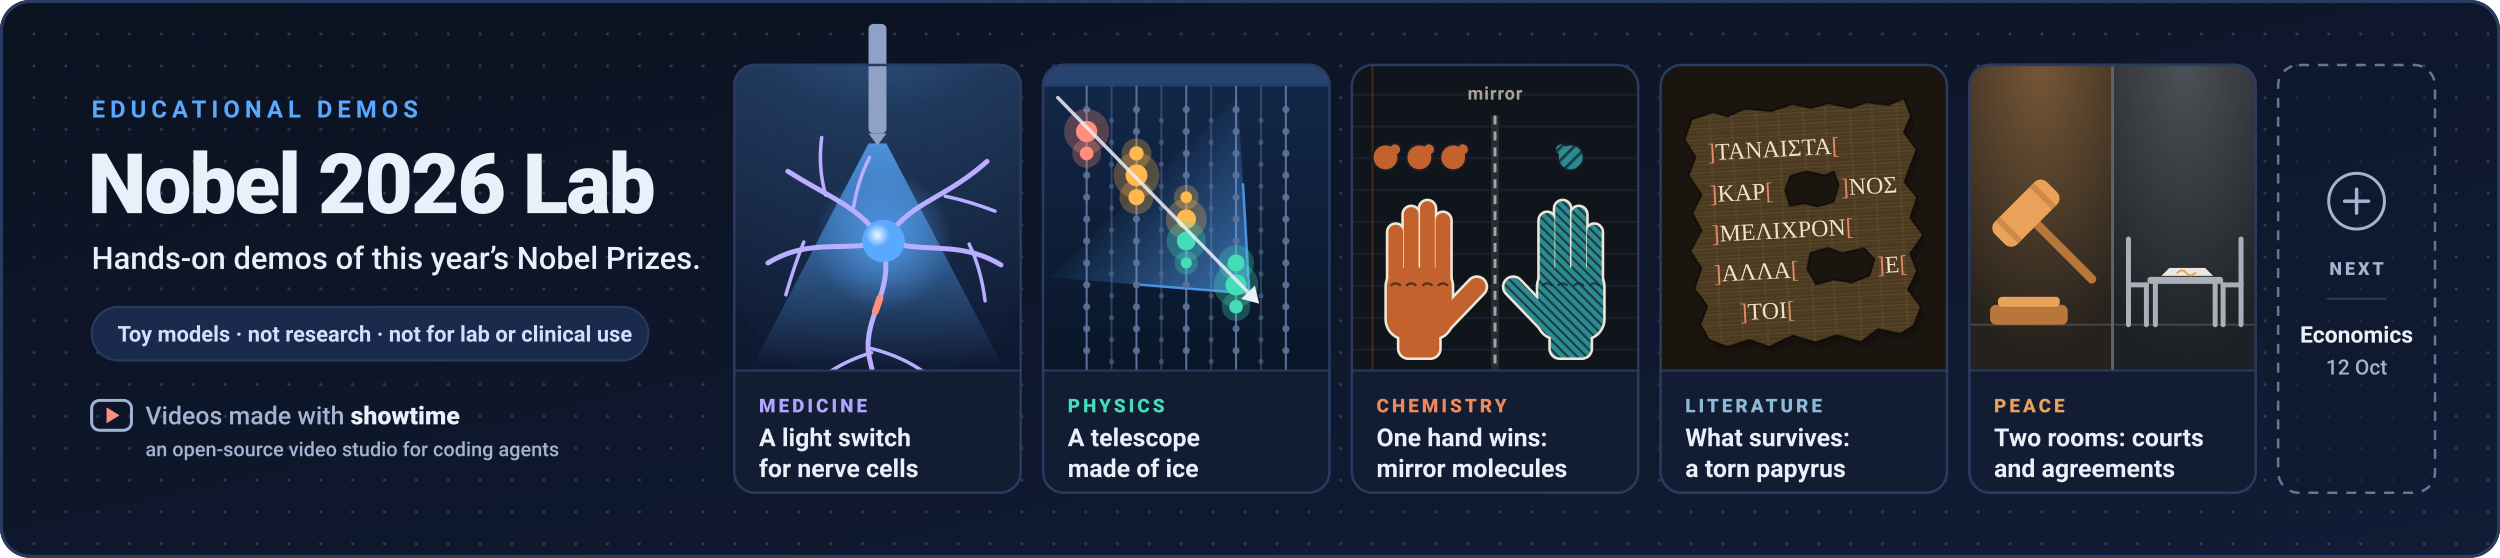
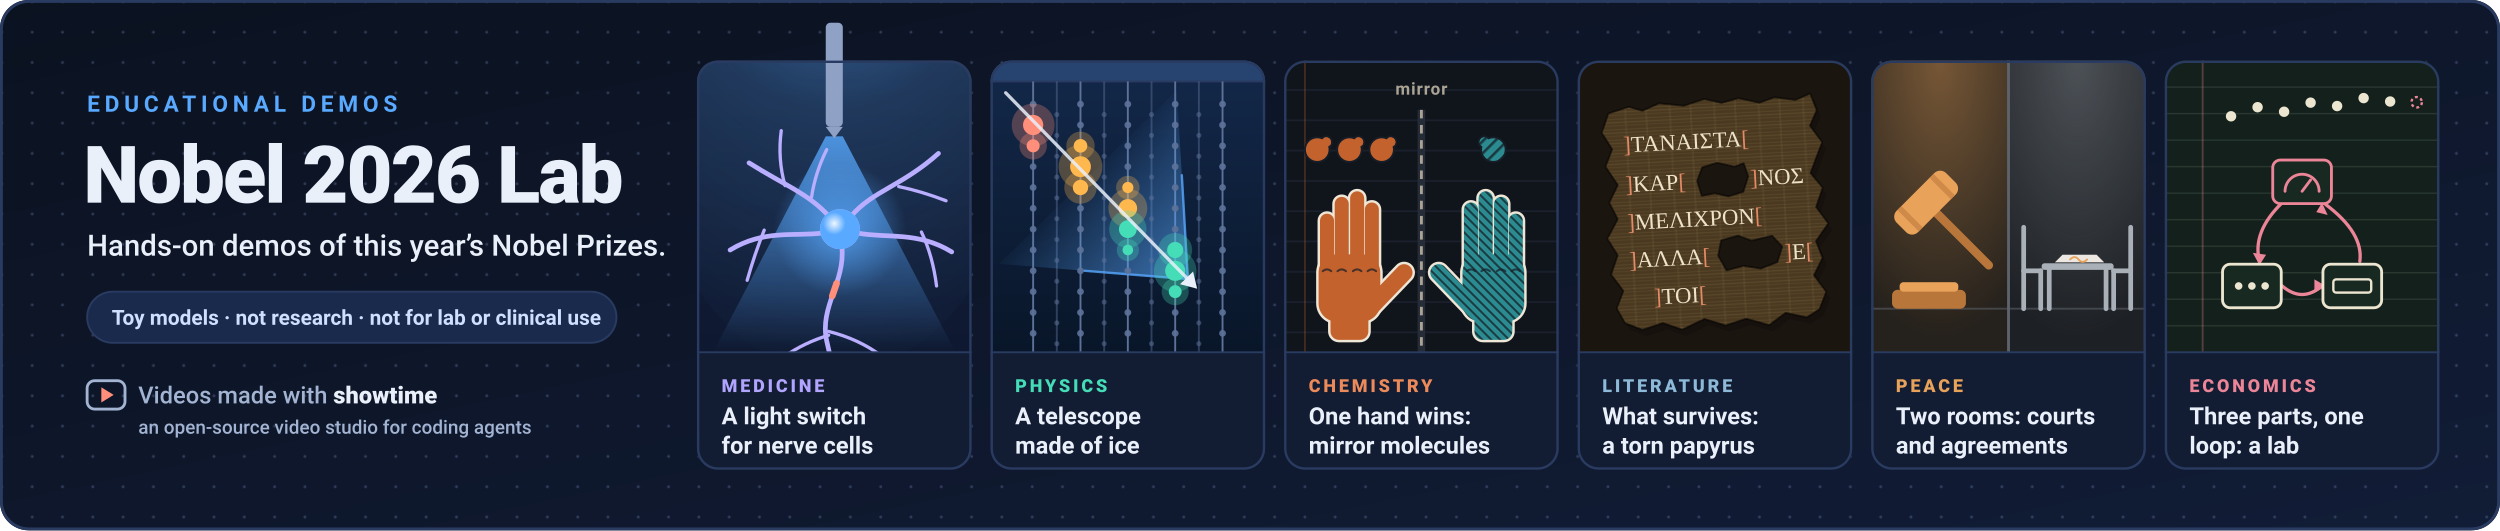
- <svg xmlns="http://www.w3.org/2000/svg" viewBox="0 0 2510 560" width="2510" height="560" role="img" aria-labelledby="t d">
+ <svg xmlns="http://www.w3.org/2000/svg" viewBox="0 0 2640 560" width="2640" height="560" role="img" aria-labelledby="t d">
  <style>.pulse{animation:pulse 5s ease-in-out infinite}@keyframes pulse{0%,100%{opacity:1}50%{opacity:.7}}.lit{animation:lit 5s ease-in-out infinite}@keyframes lit{0%,100%{opacity:.85}50%{opacity:.35}}.tw{animation:tw 4s ease-in-out infinite}@keyframes tw{0%,100%{opacity:1}50%{opacity:.62}}.spk{stroke-dasharray:14 186;stroke-dashoffset:-40;animation:spk 5s linear infinite}@keyframes spk{0%{stroke-dashoffset:14}100%{stroke-dashoffset:-186}}@media (prefers-reduced-motion: reduce){*{animation:none!important;transition:none!important}}</style>
  <g font-family="system-ui, -apple-system, &quot;Segoe UI&quot;, Roboto, &quot;Helvetica Neue&quot;, Arial, sans-serif">
    <defs>
      <linearGradient id="bg" x1="0" y1="0" x2="1" y2="1">
        <stop offset="0" stop-color="#0B1220" />
        <stop offset="1" stop-color="#111C36" />
      </linearGradient>
      <pattern id="dots" width="32" height="32" patternUnits="userSpaceOnUse">
        <circle cx="2" cy="2" r="1.6" fill="#7F95C4" fill-opacity=".28" />
      </pattern>
      <linearGradient id="tis" x1="0" y1="0" x2="0" y2="1">
        <stop offset="0" stop-color="#16253F" />
        <stop offset="1" stop-color="#0E1830" />
      </linearGradient>
      <linearGradient id="ice" x1="0" y1="0" x2="0" y2="1">
        <stop offset="0" stop-color="#13284A" />
        <stop offset="1" stop-color="#091629" />
      </linearGradient>
      <linearGradient id="cone" x1="0" y1="0" x2="0" y2="1">
        <stop offset="0" stop-color="#58A9FF" stop-opacity=".8" />
        <stop offset="1" stop-color="#58A9FF" stop-opacity="0" />
      </linearGradient>
      <radialGradient id="glow" cx="0.5" cy="0" r="1">
        <stop offset="0" stop-color="#58A9FF" stop-opacity=".6" />
        <stop offset=".45" stop-color="#58A9FF" stop-opacity=".16" />
        <stop offset="1" stop-color="#58A9FF" stop-opacity="0" />
      </radialGradient>
      <radialGradient id="halo" cx="0.5" cy="0.5" r="0.5">
        <stop offset="0" stop-color="#58A9FF" stop-opacity=".75" />
        <stop offset="1" stop-color="#58A9FF" stop-opacity="0" />
      </radialGradient>
      <radialGradient id="spark" cx="0.5" cy="0.5" r="0.5">
        <stop offset="0" stop-color="#FFFFFF" stop-opacity=".9" />
        <stop offset="1" stop-color="#FFFFFF" stop-opacity="0" />
      </radialGradient>
      <clipPath id="cardclip">
        <rect width="290" height="432" rx="22" />
      </clipPath>
    </defs>
    <defs>
      <pattern id="hatch" width="9" height="9" patternUnits="userSpaceOnUse" patternTransform="rotate(45)">
        <rect width="9" height="9" fill="#2b8a8f" />
        <line x1="1.5" y1="0" x2="1.5" y2="9" stroke="#10141B" stroke-width="2.6" stroke-opacity=".7" />
      </pattern>
      <pattern id="ruled" width="32" height="32" patternUnits="userSpaceOnUse">
        <line x1="0" y1="31" x2="32" y2="31" stroke="#1C2330" stroke-width="1.5" />
      </pattern>
    </defs>
    <defs>
      <pattern id="pfibre" width="47" height="11" patternUnits="userSpaceOnUse">
        <g stroke="#FFDCA0" stroke-opacity=".08">
          <line x1="0" y1="1.5" x2="47" y2="1.5" stroke-width="1" />
          <line x1="0" y1="5" x2="47" y2="5" stroke-width="1.6" />
          <line x1="0" y1="8.5" x2="47" y2="8.5" stroke-width=".8" />
        </g>
        <g stroke="#FFDCA0" stroke-opacity=".05" stroke-width="2">
          <line x1="9" y1="0" x2="9" y2="11" />
          <line x1="31" y1="0" x2="31" y2="11" />
        </g>
      </pattern>
    </defs>
-     <rect width="2510" height="560" rx="30" fill="url(#bg)" />
-     <rect width="2510" height="560" rx="30" fill="url(#dots)" />
-     <rect x="1.5" y="1.5" width="2507" height="557" rx="29" fill="none" stroke="#2A3B61" stroke-width="3" />
+     <rect width="2640" height="560" rx="30" fill="url(#bg)" />
+     <rect width="2640" height="560" rx="30" fill="url(#dots)" />
+     <rect x="1.5" y="1.5" width="2637" height="557" rx="29" fill="none" stroke="#2A3B61" stroke-width="3" />
    <g transform="translate(88,-6) scale(1)">
      <text x="4" y="124" font-size="24" font-weight="700" fill="#58A9FF" text-anchor="start" letter-spacing="5" textLength="334" lengthAdjust="spacingAndGlyphs">EDUCATIONAL DEMOS</text>
      <text x="0" y="220" font-size="84" font-weight="800" fill="#EAF0FA" text-anchor="start" letter-spacing="-2" textLength="599" lengthAdjust="spacingAndGlyphs">Nobel 2026 Lab</text>
      <text x="4" y="276" font-size="31" font-weight="500" fill="#EAF0FA" text-anchor="start" textLength="596" lengthAdjust="spacingAndGlyphs">Hands-on demos of this year’s Nobel Prizes.</text>
      <rect x="4" y="314" width="559" height="54" rx="27" fill="#1A2A4D" stroke="#2A3B61" stroke-width="2" />
      <text x="30" y="349" font-size="22" font-weight="600" fill="#CFE0FF" text-anchor="start" textLength="507" lengthAdjust="spacingAndGlyphs">Toy models · not research · not for lab or clinical use</text>
      <rect x="4" y="408" width="40" height="30" rx="8" fill="none" stroke="#A3B4D2" stroke-width="3" />
      <polygon points="19,415 19,431 32,423" fill="#FF8F7A" />
      <text x="58" y="432" font-size="25" fill="#A3B4D2" font-weight="500">Videos made with <tspan fill="#EAF0FA" font-weight="800">showtime</tspan>
      </text>
      <text x="58" y="464" font-size="20" font-weight="500" fill="#A3B4D2" text-anchor="start">an open-source video studio for coding agents</text>
    </g>
    <g transform="translate(736,64) scale(1)">
      <g clip-path="url(#cardclip)">
        <rect width="290" height="308" fill="url(#tis)" />
        <ellipse cx="145" cy="78" rx="190" ry="250" fill="url(#glow)" class="pulse" />
        <polygon points="136,80 154,80 273,308 17,308" fill="url(#cone)" class="pulse" />
        <circle cx="151" cy="178" r="70" fill="url(#halo)" class="pulse" />
        <g fill="none" stroke="#B9AEFF" stroke-linecap="round" stroke-linejoin="round">
          <path d="M139.0 164 C117.0 140 93.0 132 55.0 108" stroke-width="5" />
          <path d="M163.0 164 C185.0 138 217.0 132 255.0 98" stroke-width="5" />
          <path d="M133.0 182 C103.0 186 71.0 178 35.0 200" stroke-width="5" />
          <path d="M169.0 182 C201.0 188 233.0 180 269.0 202" stroke-width="5" />
          <path d="M93.0 132 Q85.0 104 89.0 74" stroke-width="3.5" />
          <path d="M213.0 133 Q237.0 138 263.0 148" stroke-width="3.5" />
          <path d="M71.0 179 Q61.0 204 53.0 232" stroke-width="3.5" />
          <path d="M237.0 181 Q249.0 206 253.0 238" stroke-width="3.5" />
          <path d="M121.0 144 Q125.0 118 137.0 94" stroke-width="3.5" />
          <path d="M139.0 290 Q113.0 298 93.0 312" stroke-width="3.5" />
          <path d="M139.0 286 Q171.0 294 195.0 312" stroke-width="3.5" />
          <path d="M153.0 196 C157.0 234 129.0 260 137.0 296 S145.0 328 147.0 312" stroke-width="5" />
        </g>
        <path d="M153.0 196 C157.0 234 129.0 260 137.0 296 S145.0 328 147.0 312" fill="none" stroke="#FF8F7A" stroke-width="7" stroke-linecap="round" class="spk" pathLength="100" />
        <circle cx="151" cy="178" r="21" fill="#B9AEFF" />
        <circle cx="151" cy="178" r="21" fill="#58A9FF" class="lit" />
        <circle cx="145" cy="172" r="12" fill="url(#spark)" class="lit" />
      </g>
      <rect x="136" y="-40" width="18" height="110" rx="5" fill="#8FA2C6" />
      <path d="M136 70 H154 L145 82 Z" fill="#8FA2C6" />
      <rect y="308" width="290" height="124" fill="#121C32" clip-path="url(#cardclip)" />
      <line x1="0" y1="308" x2="290" y2="308" stroke="#2A3B61" stroke-width="2" />
      <text x="26" y="350" font-size="19" font-weight="800" fill="#B2A5FF" text-anchor="start" letter-spacing="3">MEDICINE</text>
      <text x="26" y="384" font-size="25" font-weight="700" fill="#EAF0FA" text-anchor="start">A light switch</text>
      <text x="26" y="415" font-size="25" font-weight="700" fill="#EAF0FA" text-anchor="start">for nerve cells</text>
      <rect x="1.25" y="1.25" width="287.5" height="429.5" rx="21" fill="none" stroke="#2A3B61" stroke-width="2.5" />
      <g transform="translate(310,0)">
        <g clip-path="url(#cardclip)">
          <rect width="290" height="308" fill="url(#ice)" />
          <rect width="290" height="22" fill="#26446F" />
          <line x1="0" y1="22" x2="290" y2="22" stroke="#2A3B61" stroke-width="2" />
          <g stroke="#5D7299" stroke-opacity="0.45" stroke-width="2">
            <line x1="70" y1="22" x2="70" y2="308" />
            <line x1="120" y1="22" x2="120" y2="308" />
            <line x1="170" y1="22" x2="170" y2="308" />
            <line x1="220" y1="22" x2="220" y2="308" />
          </g>
          <g stroke="#5D7299" stroke-opacity="1" stroke-width="2">
            <line x1="45" y1="22" x2="45" y2="308" />
            <line x1="95" y1="22" x2="95" y2="308" />
            <line x1="145" y1="22" x2="145" y2="308" />
            <line x1="195" y1="22" x2="195" y2="308" />
            <line x1="245" y1="22" x2="245" y2="308" />
          </g>
          <linearGradient id="ckv" gradientUnits="userSpaceOnUse" x1="208.4" y1="230.8" x2="96.6" y2="116.4">
            <stop offset="0" stop-color="#58A9FF" stop-opacity=".62" />
            <stop offset="1" stop-color="#58A9FF" stop-opacity="0" />
          </linearGradient>
          <polygon points="208.4,230.8 196.7,31.2 9.1,214.6" fill="url(#ckv)" class="pulse" />
          <line x1="208.4" y1="230.8" x2="202.0" y2="121.0" stroke="#58A9FF" stroke-width="2.5" stroke-opacity=".8" stroke-linecap="round" />
          <line x1="208.4" y1="230.8" x2="98.8" y2="221.9" stroke="#58A9FF" stroke-width="2.5" stroke-opacity=".8" stroke-linecap="round" />
          <circle cx="70" cy="57" r="2.7" fill="#5D7299" fill-opacity="0.5" />
          <circle cx="70" cy="79" r="2.7" fill="#5D7299" fill-opacity="0.5" />
          <circle cx="70" cy="101" r="2.7" fill="#5D7299" fill-opacity="0.5" />
          <circle cx="70" cy="123" r="2.7" fill="#5D7299" fill-opacity="0.5" />
          <circle cx="70" cy="145" r="2.7" fill="#5D7299" fill-opacity="0.5" />
          <circle cx="70" cy="167" r="2.7" fill="#5D7299" fill-opacity="0.5" />
          <circle cx="70" cy="189" r="2.7" fill="#5D7299" fill-opacity="0.5" />
          <circle cx="70" cy="211" r="2.7" fill="#5D7299" fill-opacity="0.5" />
          <circle cx="70" cy="233" r="2.7" fill="#5D7299" fill-opacity="0.5" />
          <circle cx="70" cy="255" r="2.7" fill="#5D7299" fill-opacity="0.5" />
          <circle cx="70" cy="277" r="2.7" fill="#5D7299" fill-opacity="0.5" />
          <circle cx="70" cy="299" r="2.7" fill="#5D7299" fill-opacity="0.5" />
          <circle cx="120" cy="57" r="2.7" fill="#5D7299" fill-opacity="0.5" />
          <circle cx="120" cy="79" r="2.7" fill="#5D7299" fill-opacity="0.5" />
          <circle cx="120" cy="101" r="2.7" fill="#5D7299" fill-opacity="0.5" />
          <circle cx="120" cy="123" r="2.7" fill="#5D7299" fill-opacity="0.5" />
          <circle cx="120" cy="145" r="2.7" fill="#5D7299" fill-opacity="0.5" />
          <circle cx="120" cy="167" r="2.7" fill="#5D7299" fill-opacity="0.5" />
          <circle cx="120" cy="189" r="2.7" fill="#5D7299" fill-opacity="0.5" />
          <circle cx="120" cy="211" r="2.7" fill="#5D7299" fill-opacity="0.5" />
          <circle cx="120" cy="233" r="2.7" fill="#5D7299" fill-opacity="0.5" />
          <circle cx="120" cy="255" r="2.7" fill="#5D7299" fill-opacity="0.5" />
          <circle cx="120" cy="277" r="2.7" fill="#5D7299" fill-opacity="0.5" />
          <circle cx="120" cy="299" r="2.7" fill="#5D7299" fill-opacity="0.5" />
          <circle cx="170" cy="57" r="2.7" fill="#5D7299" fill-opacity="0.5" />
          <circle cx="170" cy="79" r="2.7" fill="#5D7299" fill-opacity="0.5" />
          <circle cx="170" cy="101" r="2.7" fill="#5D7299" fill-opacity="0.5" />
          <circle cx="170" cy="123" r="2.7" fill="#5D7299" fill-opacity="0.5" />
          <circle cx="170" cy="145" r="2.7" fill="#5D7299" fill-opacity="0.5" />
          <circle cx="170" cy="167" r="2.7" fill="#5D7299" fill-opacity="0.5" />
          <circle cx="170" cy="189" r="2.7" fill="#5D7299" fill-opacity="0.5" />
          <circle cx="170" cy="211" r="2.7" fill="#5D7299" fill-opacity="0.5" />
          <circle cx="170" cy="233" r="2.7" fill="#5D7299" fill-opacity="0.5" />
          <circle cx="170" cy="255" r="2.7" fill="#5D7299" fill-opacity="0.5" />
          <circle cx="170" cy="277" r="2.7" fill="#5D7299" fill-opacity="0.5" />
          <circle cx="170" cy="299" r="2.7" fill="#5D7299" fill-opacity="0.5" />
          <circle cx="220" cy="57" r="2.7" fill="#5D7299" fill-opacity="0.5" />
          <circle cx="220" cy="79" r="2.7" fill="#5D7299" fill-opacity="0.5" />
          <circle cx="220" cy="101" r="2.7" fill="#5D7299" fill-opacity="0.5" />
          <circle cx="220" cy="123" r="2.7" fill="#5D7299" fill-opacity="0.5" />
          <circle cx="220" cy="145" r="2.7" fill="#5D7299" fill-opacity="0.5" />
          <circle cx="220" cy="167" r="2.7" fill="#5D7299" fill-opacity="0.5" />
          <circle cx="220" cy="189" r="2.7" fill="#5D7299" fill-opacity="0.5" />
          <circle cx="220" cy="211" r="2.7" fill="#5D7299" fill-opacity="0.5" />
          <circle cx="220" cy="233" r="2.7" fill="#5D7299" fill-opacity="0.5" />
          <circle cx="220" cy="255" r="2.7" fill="#5D7299" fill-opacity="0.5" />
          <circle cx="220" cy="277" r="2.7" fill="#5D7299" fill-opacity="0.5" />
          <circle cx="220" cy="299" r="2.7" fill="#5D7299" fill-opacity="0.5" />
          <circle cx="45" cy="46" r="3.6" fill="#5D7299" fill-opacity="0.9" />
          <circle cx="45" cy="112" r="3.6" fill="#5D7299" fill-opacity="0.9" />
          <circle cx="45" cy="134" r="3.6" fill="#5D7299" fill-opacity="0.9" />
          <circle cx="45" cy="156" r="3.6" fill="#5D7299" fill-opacity="0.9" />
          <circle cx="45" cy="178" r="3.6" fill="#5D7299" fill-opacity="0.9" />
          <circle cx="45" cy="200" r="3.6" fill="#5D7299" fill-opacity="0.9" />
          <circle cx="45" cy="222" r="3.6" fill="#5D7299" fill-opacity="0.9" />
          <circle cx="45" cy="244" r="3.6" fill="#5D7299" fill-opacity="0.9" />
          <circle cx="45" cy="266" r="3.6" fill="#5D7299" fill-opacity="0.9" />
          <circle cx="45" cy="288" r="3.6" fill="#5D7299" fill-opacity="0.9" />
          <circle cx="95" cy="46" r="3.6" fill="#5D7299" fill-opacity="0.9" />
          <circle cx="95" cy="68" r="3.6" fill="#5D7299" fill-opacity="0.9" />
          <circle cx="95" cy="156" r="3.6" fill="#5D7299" fill-opacity="0.9" />
          <circle cx="95" cy="178" r="3.6" fill="#5D7299" fill-opacity="0.9" />
          <circle cx="95" cy="200" r="3.6" fill="#5D7299" fill-opacity="0.9" />
          <circle cx="95" cy="222" r="3.6" fill="#5D7299" fill-opacity="0.9" />
          <circle cx="95" cy="244" r="3.6" fill="#5D7299" fill-opacity="0.9" />
          <circle cx="95" cy="266" r="3.6" fill="#5D7299" fill-opacity="0.9" />
          <circle cx="95" cy="288" r="3.6" fill="#5D7299" fill-opacity="0.9" />
          <circle cx="145" cy="46" r="3.6" fill="#5D7299" fill-opacity="0.9" />
          <circle cx="145" cy="68" r="3.6" fill="#5D7299" fill-opacity="0.9" />
          <circle cx="145" cy="90" r="3.6" fill="#5D7299" fill-opacity="0.9" />
          <circle cx="145" cy="112" r="3.6" fill="#5D7299" fill-opacity="0.9" />
          <circle cx="145" cy="222" r="3.6" fill="#5D7299" fill-opacity="0.9" />
          <circle cx="145" cy="244" r="3.6" fill="#5D7299" fill-opacity="0.9" />
          <circle cx="145" cy="266" r="3.6" fill="#5D7299" fill-opacity="0.9" />
          <circle cx="145" cy="288" r="3.6" fill="#5D7299" fill-opacity="0.9" />
          <circle cx="195" cy="46" r="3.6" fill="#5D7299" fill-opacity="0.9" />
          <circle cx="195" cy="68" r="3.6" fill="#5D7299" fill-opacity="0.9" />
          <circle cx="195" cy="90" r="3.6" fill="#5D7299" fill-opacity="0.9" />
          <circle cx="195" cy="112" r="3.6" fill="#5D7299" fill-opacity="0.9" />
          <circle cx="195" cy="134" r="3.6" fill="#5D7299" fill-opacity="0.9" />
          <circle cx="195" cy="156" r="3.6" fill="#5D7299" fill-opacity="0.9" />
          <circle cx="195" cy="178" r="3.6" fill="#5D7299" fill-opacity="0.9" />
          <circle cx="195" cy="266" r="3.6" fill="#5D7299" fill-opacity="0.9" />
          <circle cx="195" cy="288" r="3.6" fill="#5D7299" fill-opacity="0.9" />
          <circle cx="245" cy="46" r="3.6" fill="#5D7299" fill-opacity="0.9" />
          <circle cx="245" cy="68" r="3.6" fill="#5D7299" fill-opacity="0.9" />
          <circle cx="245" cy="90" r="3.6" fill="#5D7299" fill-opacity="0.9" />
          <circle cx="245" cy="112" r="3.6" fill="#5D7299" fill-opacity="0.9" />
          <circle cx="245" cy="134" r="3.6" fill="#5D7299" fill-opacity="0.9" />
          <circle cx="245" cy="156" r="3.6" fill="#5D7299" fill-opacity="0.9" />
          <circle cx="245" cy="178" r="3.6" fill="#5D7299" fill-opacity="0.9" />
          <circle cx="245" cy="200" r="3.6" fill="#5D7299" fill-opacity="0.9" />
          <circle cx="245" cy="222" r="3.6" fill="#5D7299" fill-opacity="0.9" />
          <circle cx="245" cy="244" r="3.6" fill="#5D7299" fill-opacity="0.9" />
          <circle cx="245" cy="266" r="3.6" fill="#5D7299" fill-opacity="0.9" />
          <circle cx="245" cy="288" r="3.6" fill="#5D7299" fill-opacity="0.9" />
          <g class="tw" style="animation-delay:-0.65s">
            <circle cx="45" cy="68" r="22.6" fill="#FF8F7A" fill-opacity=".28" />
            <circle cx="45" cy="68" r="10.7" fill="#FF8F7A" />
          </g>
          <g class="tw" style="animation-delay:-0.88s">
            <circle cx="45" cy="90" r="14.5" fill="#FF8F7A" fill-opacity=".28" />
            <circle cx="45" cy="90" r="6.9" fill="#FF8F7A" />
          </g>
          <g class="tw" style="animation-delay:-1.38s">
            <circle cx="95" cy="90" r="15.0" fill="#FFB84D" fill-opacity=".28" />
            <circle cx="95" cy="90" r="7.2" fill="#FFB84D" />
          </g>
          <g class="tw" style="animation-delay:-1.61s">
            <circle cx="95" cy="112" r="23.1" fill="#FFB84D" fill-opacity=".28" />
            <circle cx="95" cy="112" r="11.0" fill="#FFB84D" />
          </g>
          <g class="tw" style="animation-delay:-1.84s">
            <circle cx="95" cy="134" r="17.1" fill="#FFB84D" fill-opacity=".28" />
            <circle cx="95" cy="134" r="8.1" fill="#FFB84D" />
          </g>
          <g class="tw" style="animation-delay:-2.35s">
            <circle cx="145" cy="134" r="12.4" fill="#FFB84D" fill-opacity=".28" />
            <circle cx="145" cy="134" r="5.9" fill="#FFB84D" />
          </g>
          <g class="tw" style="animation-delay:-2.58s">
            <circle cx="145" cy="156" r="20.5" fill="#FFB84D" fill-opacity=".28" />
            <circle cx="145" cy="156" r="9.8" fill="#FFB84D" />
          </g>
          <g class="tw" style="animation-delay:-2.81s">
            <circle cx="145" cy="178" r="19.7" fill="#45DDB7" fill-opacity=".28" />
            <circle cx="145" cy="178" r="9.4" fill="#45DDB7" />
          </g>
          <g class="tw" style="animation-delay:-3.04s">
            <circle cx="145" cy="200" r="11.7" fill="#45DDB7" fill-opacity=".28" />
            <circle cx="145" cy="200" r="5.6" fill="#45DDB7" />
          </g>
          <g class="tw" style="animation-delay:-3.54s">
            <circle cx="195" cy="200" r="17.9" fill="#45DDB7" fill-opacity=".28" />
            <circle cx="195" cy="200" r="8.5" fill="#45DDB7" />
          </g>
          <g class="tw" style="animation-delay:-3.77s">
            <circle cx="195" cy="222" r="22.4" fill="#45DDB7" fill-opacity=".28" />
            <circle cx="195" cy="222" r="10.6" fill="#45DDB7" />
          </g>
          <g class="tw" style="animation-delay:-4.00s">
            <circle cx="195" cy="244" r="14.3" fill="#45DDB7" fill-opacity=".28" />
            <circle cx="195" cy="244" r="6.8" fill="#45DDB7" />
          </g>
          <line x1="16" y1="34" x2="208.4" y2="230.8" stroke="#EAF0FA" stroke-width="3.5" stroke-linecap="round" stroke-opacity=".85" />
          <polygon points="218.2,240.9 213.9,222.7 200.1,236.1" fill="#EAF0FA" />
        </g>
        <rect y="308" width="290" height="124" fill="#121C32" clip-path="url(#cardclip)" />
        <line x1="0" y1="308" x2="290" y2="308" stroke="#2A3B61" stroke-width="2" />
        <text x="26" y="350" font-size="19" font-weight="800" fill="#45DDB7" text-anchor="start" letter-spacing="3">PHYSICS</text>
        <text x="26" y="384" font-size="25" font-weight="700" fill="#EAF0FA" text-anchor="start">A telescope</text>
        <text x="26" y="415" font-size="25" font-weight="700" fill="#EAF0FA" text-anchor="start">made of ice</text>
        <rect x="1.25" y="1.25" width="287.5" height="429.5" rx="21" fill="none" stroke="#2A3B61" stroke-width="2.5" />
      </g>
      <g transform="translate(620,0)">
        <g clip-path="url(#cardclip)">
          <rect width="290" height="308" fill="#10141B" />
          <rect width="290" height="308" fill="url(#ruled)" />
          <line x1="22" y1="0" x2="22" y2="308" stroke="#c4622d" stroke-opacity=".28" stroke-width="2" />
          <rect x="141" y="52" width="8" height="256" fill="#252C37" />
          <line x1="145" y1="52" x2="145" y2="308" stroke="#ABA394" stroke-width="3" stroke-dasharray="9 7" />
          <text x="145" y="36" font-size="18" font-weight="700" fill="#ABA394" text-anchor="middle" letter-spacing="1">mirror</text>
          <circle cx="44.5" cy="86.1" r="6.0" fill="#c4622d" stroke="#171D27" stroke-width="2" />
          <circle cx="35.0" cy="94.0" r="13.0" fill="#c4622d" stroke="#171D27" stroke-width="2" />
          <circle cx="44.5" cy="86.1" r="5.0" fill="#c4622d" />
          <circle cx="78.5" cy="86.1" r="6.0" fill="#c4622d" stroke="#171D27" stroke-width="2" />
          <circle cx="69.0" cy="94.0" r="13.0" fill="#c4622d" stroke="#171D27" stroke-width="2" />
          <circle cx="78.5" cy="86.1" r="5.0" fill="#c4622d" />
          <circle cx="112.5" cy="86.1" r="6.0" fill="#c4622d" stroke="#171D27" stroke-width="2" />
          <circle cx="103.0" cy="94.0" r="13.0" fill="#c4622d" stroke="#171D27" stroke-width="2" />
          <circle cx="112.5" cy="86.1" r="5.0" fill="#c4622d" />
          <circle cx="211.5" cy="86.1" r="6.0" fill="url(#hatch)" stroke="#171D27" stroke-width="2" />
          <circle cx="221.0" cy="94.0" r="13.0" fill="url(#hatch)" stroke="#171D27" stroke-width="2" />
          <circle cx="211.5" cy="86.1" r="5.0" fill="url(#hatch)" />
          <g transform="translate(69,286) scale(0.74)">
            <g fill="none" stroke="#EEE6D6" stroke-width="7" stroke-linejoin="round">
              <rect x="-27" y="-28" width="54" height="40" rx="12" />
              <rect x="-44" y="-110" width="88" height="96" rx="26" />
              <rect x="-42" y="-168" width="20" height="88" rx="10" />
              <rect x="-21" y="-192" width="20" height="112" rx="10" />
              <rect x="1" y="-200" width="20" height="120" rx="10" />
              <rect x="22" y="-184" width="20" height="104" rx="10" />
            </g>
            <line x1="30" y1="-34" x2="78" y2="-84" stroke="#EEE6D6" stroke-width="31" stroke-linecap="round" />
            <g fill="#c4622d">
              <rect x="-27" y="-28" width="54" height="40" rx="12" />
              <rect x="-44" y="-110" width="88" height="96" rx="26" />
              <rect x="-42" y="-168" width="20" height="88" rx="10" />
              <rect x="-21" y="-192" width="20" height="112" rx="10" />
              <rect x="1" y="-200" width="20" height="120" rx="10" />
              <rect x="22" y="-184" width="20" height="104" rx="10" />
            </g>
            <line x1="30" y1="-34" x2="78" y2="-84" stroke="#c4622d" stroke-width="24" stroke-linecap="round" />
            <g stroke="#171D27" stroke-opacity=".7" stroke-width="3" stroke-linecap="round" fill="none">
              <path d="M-38 -86 q6 -5 12 0" />
              <path d="M-17 -86 q6 -5 12 0" />
              <path d="M5 -86 q6 -5 12 0" />
              <path d="M26 -86 q6 -5 12 0" />
            </g>
          </g>
          <g transform="translate(221,286) scale(-0.74 0.74)">
            <g fill="none" stroke="#EEE6D6" stroke-width="7" stroke-linejoin="round">
              <rect x="-27" y="-28" width="54" height="40" rx="12" />
              <rect x="-44" y="-110" width="88" height="96" rx="26" />
              <rect x="-42" y="-168" width="20" height="88" rx="10" />
              <rect x="-21" y="-192" width="20" height="112" rx="10" />
              <rect x="1" y="-200" width="20" height="120" rx="10" />
              <rect x="22" y="-184" width="20" height="104" rx="10" />
            </g>
            <line x1="30" y1="-34" x2="78" y2="-84" stroke="#EEE6D6" stroke-width="31" stroke-linecap="round" />
            <g fill="url(#hatch)">
              <rect x="-27" y="-28" width="54" height="40" rx="12" />
              <rect x="-44" y="-110" width="88" height="96" rx="26" />
              <rect x="-42" y="-168" width="20" height="88" rx="10" />
              <rect x="-21" y="-192" width="20" height="112" rx="10" />
              <rect x="1" y="-200" width="20" height="120" rx="10" />
              <rect x="22" y="-184" width="20" height="104" rx="10" />
            </g>
            <line x1="30" y1="-34" x2="78" y2="-84" stroke="url(#hatch)" stroke-width="24" stroke-linecap="round" />
            <g stroke="#171D27" stroke-opacity=".7" stroke-width="3" stroke-linecap="round" fill="none">
              <path d="M-38 -86 q6 -5 12 0" />
              <path d="M-17 -86 q6 -5 12 0" />
              <path d="M5 -86 q6 -5 12 0" />
              <path d="M26 -86 q6 -5 12 0" />
            </g>
          </g>
        </g>
        <rect y="308" width="290" height="124" fill="#121C32" clip-path="url(#cardclip)" />
        <line x1="0" y1="308" x2="290" y2="308" stroke="#2A3B61" stroke-width="2" />
        <text x="26" y="350" font-size="19" font-weight="800" fill="#EC8A5A" text-anchor="start" letter-spacing="3">CHEMISTRY</text>
        <text x="26" y="384" font-size="25" font-weight="700" fill="#EAF0FA" text-anchor="start">One hand wins:</text>
        <text x="26" y="415" font-size="25" font-weight="700" fill="#EAF0FA" text-anchor="start">mirror molecules</text>
        <rect x="1.25" y="1.25" width="287.5" height="429.5" rx="21" fill="none" stroke="#2A3B61" stroke-width="2.5" />
      </g>
      <g transform="translate(930,0)">
        <g clip-path="url(#cardclip)">
          <rect width="290" height="308" fill="#1B1510" />
          <g transform="rotate(-3 147 160)">
            <polygon points="38,50 60,44 74,49 92,42 118,46 140,40 158,45 176,41 198,47 214,42 236,46 252,40 258,58 250,74 262,92 254,110 248,124 260,140 252,160 264,178 250,196 256,214 246,232 258,250 250,268 236,276 214,270 196,282 172,274 150,280 128,272 104,282 84,274 62,280 44,272 36,256 44,238 32,220 40,200 30,182 42,162 34,144 44,126 32,106 40,88 30,70" fill="#000000" fill-opacity=".18" transform="translate(4 7)" />
            <polygon points="38,50 60,44 74,49 92,42 118,46 140,40 158,45 176,41 198,47 214,42 236,46 252,40 258,58 250,74 262,92 254,110 248,124 260,140 252,160 264,178 250,196 256,214 246,232 258,250 250,268 236,276 214,270 196,282 172,274 150,280 128,272 104,282 84,274 62,280 44,272 36,256 44,238 32,220 40,200 30,182 42,162 34,144 44,126 32,106 40,88 30,70" fill="#4A3920" />
            <polygon points="38,50 60,44 74,49 92,42 118,46 140,40 158,45 176,41 198,47 214,42 236,46 252,40 258,58 250,74 262,92 254,110 248,124 260,140 252,160 264,178 250,196 256,214 246,232 258,250 250,268 236,276 214,270 196,282 172,274 150,280 128,272 104,282 84,274 62,280 44,272 36,256 44,238 32,220 40,200 30,182 42,162 34,144 44,126 32,106 40,88 30,70" fill="url(#pfibre)" />
            <path d="M134 112 L150 108 L168 113 L178 110 L182 124 L176 140 L160 144 L146 140 L132 142 L128 126 Z" fill="#1B1510" />
            <path d="M134 112 L150 108 L168 113 L178 110 L182 124 L176 140 L160 144 L146 140 L132 142 L128 126 Z" fill="none" stroke="#000000" stroke-opacity=".55" stroke-width="2" stroke-linejoin="round" />
            <path d="M150 190 L168 186 L182 192 L204 188 L214 200 L208 216 L190 222 L172 218 L154 222 L146 206 Z" fill="#1B1510" />
            <path d="M150 190 L168 186 L182 192 L204 188 L214 200 L208 216 L190 222 L172 218 L154 222 L146 206 Z" fill="none" stroke="#000000" stroke-opacity=".55" stroke-width="2" stroke-linejoin="round" />
            <polygon points="38,50 60,44 74,49 92,42 118,46 140,40 158,45 176,41 198,47 214,42 236,46 252,40 258,58 250,74 262,92 254,110 248,124 260,140 252,160 264,178 250,196 256,214 246,232 258,250 250,268 236,276 214,270 196,282 172,274 150,280 128,272 104,282 84,274 62,280 44,272 36,256 44,238 32,220 40,200 30,182 42,162 34,144 44,126 32,106 40,88 30,70" fill="none" stroke="#000000" stroke-opacity=".55" stroke-width="2" stroke-linejoin="round" />
            <text x="52" y="92" font-size="24" font-family="Georgia, &quot;Times New Roman&quot;, &quot;DejaVu Serif&quot;, serif" fill="#EEE2C8" textLength="149.8" lengthAdjust="spacingAndGlyphs">
              <tspan fill="#E48A66">]</tspan>ΤΑΝΑΙΣΤΑ<tspan fill="#E48A66">[</tspan>
            </text>
            <text x="52" y="134" font-size="24" font-family="Georgia, &quot;Times New Roman&quot;, &quot;DejaVu Serif&quot;, serif" fill="#EEE2C8" textLength="65.8" lengthAdjust="spacingAndGlyphs">
              <tspan fill="#E48A66">]</tspan>ΚΑΡ<tspan fill="#E48A66">[</tspan>
            </text>
            <text x="184" y="134" font-size="24" font-family="Georgia, &quot;Times New Roman&quot;, &quot;DejaVu Serif&quot;, serif" fill="#EEE2C8" textLength="58.1" lengthAdjust="spacingAndGlyphs">
              <tspan fill="#E48A66">]</tspan>ΝΟΣ</text>
            <text x="52" y="174" font-size="24" font-family="Georgia, &quot;Times New Roman&quot;, &quot;DejaVu Serif&quot;, serif" fill="#EEE2C8" textLength="149.8" lengthAdjust="spacingAndGlyphs">
              <tspan fill="#E48A66">]</tspan>ΜΕΛΙΧΡΟΝ<tspan fill="#E48A66">[</tspan>
            </text>
            <text x="52" y="214" font-size="24" font-family="Georgia, &quot;Times New Roman&quot;, &quot;DejaVu Serif&quot;, serif" fill="#EEE2C8" textLength="82.6" lengthAdjust="spacingAndGlyphs">
              <tspan fill="#E48A66">]</tspan>ΑΛΛΑ<tspan fill="#E48A66">[</tspan>
            </text>
            <text x="216" y="214" font-size="24" font-family="Georgia, &quot;Times New Roman&quot;, &quot;DejaVu Serif&quot;, serif" fill="#EEE2C8" textLength="32.2" lengthAdjust="spacingAndGlyphs">
              <tspan fill="#E48A66">]</tspan>Ε<tspan fill="#E48A66">[</tspan>
            </text>
            <text x="76" y="254" font-size="24" font-family="Georgia, &quot;Times New Roman&quot;, &quot;DejaVu Serif&quot;, serif" fill="#EEE2C8" textLength="65.8" lengthAdjust="spacingAndGlyphs">
              <tspan fill="#E48A66">]</tspan>ΤΟΙ<tspan fill="#E48A66">[</tspan>
            </text>
          </g>
        </g>
        <rect y="308" width="290" height="124" fill="#121C32" clip-path="url(#cardclip)" />
        <line x1="0" y1="308" x2="290" y2="308" stroke="#2A3B61" stroke-width="2" />
        <text x="26" y="350" font-size="19" font-weight="800" fill="#8DBAD8" text-anchor="start" letter-spacing="3">LITERATURE</text>
        <text x="26" y="384" font-size="25" font-weight="700" fill="#EAF0FA" text-anchor="start">What survives:</text>
        <text x="26" y="415" font-size="25" font-weight="700" fill="#EAF0FA" text-anchor="start">a torn papyrus</text>
        <rect x="1.25" y="1.25" width="287.5" height="429.5" rx="21" fill="none" stroke="#2A3B61" stroke-width="2.5" />
      </g>
      <g transform="translate(1240,0)">
        <g clip-path="url(#cardclip)">
          <radialGradient id="pwarm" cx="0.5" cy="0" r="0.95">
            <stop offset="0" stop-color="#E8A25A" stop-opacity=".42" />
            <stop offset="1" stop-color="#E8A25A" stop-opacity="0" />
          </radialGradient>
          <radialGradient id="pcool" cx="0.5" cy="0" r="0.95">
            <stop offset="0" stop-color="#8E959D" stop-opacity=".42" />
            <stop offset="1" stop-color="#8E959D" stop-opacity="0" />
          </radialGradient>
          <rect width="145" height="308" fill="#25211C" />
          <rect width="145" height="308" fill="url(#pwarm)" />
          <rect x="145" width="145" height="308" fill="#1D2024" />
          <rect x="145" width="145" height="308" fill="url(#pcool)" />
          <line x1="0" y1="262" x2="290" y2="262" stroke="#5D636B" stroke-opacity=".55" stroke-width="2" />
          <rect x="22" y="242" width="78" height="20" rx="6" fill="#B9763A" />
          <rect x="30" y="234" width="62" height="10" rx="4" fill="#E8A25A" />
          <g transform="rotate(-45 58 150)">
            <rect x="53.5" y="150" width="9" height="98" rx="4.5" fill="#B9763A" />
            <rect x="21" y="134" width="74" height="32" rx="9" fill="#E8A25A" />
            <rect x="31" y="134" width="6" height="32" fill="#B9763A" fill-opacity=".55" />
            <rect x="79" y="134" width="6" height="32" fill="#B9763A" fill-opacity=".55" />
          </g>
          <rect x="180" y="214" width="76" height="7" rx="3" fill="#A9B0B8" />
          <g stroke="#A9B0B8" stroke-width="5" stroke-linecap="round">
            <line x1="188" y1="221" x2="188" y2="262" />
            <line x1="248" y1="221" x2="248" y2="262" />
          </g>
          <polygon points="194,213 246,213 238,205 202,205" fill="#ECE8E1" />
          <path d="M210 210 q5 -5 9 0 t9 0" fill="none" stroke="#E8A25A" stroke-width="2" stroke-linecap="round" />
          <g stroke="#A9B0B8" stroke-width="5" stroke-linecap="round" fill="none">
            <line x1="161.0" y1="176" x2="161.0" y2="262" />
            <line x1="161.0" y1="222" x2="179.0" y2="222" />
            <line x1="179.0" y1="222" x2="179.0" y2="262" />
          </g>
          <g stroke="#A9B0B8" stroke-width="5" stroke-linecap="round" fill="none">
            <line x1="274" y1="176" x2="274" y2="262" />
            <line x1="274" y1="222" x2="256" y2="222" />
            <line x1="256" y1="222" x2="256" y2="262" />
          </g>
          <line x1="145" y1="0" x2="145" y2="308" stroke="#5D636B" stroke-width="3" />
        </g>
        <rect y="308" width="290" height="124" fill="#121C32" clip-path="url(#cardclip)" />
        <line x1="0" y1="308" x2="290" y2="308" stroke="#2A3B61" stroke-width="2" />
        <text x="26" y="350" font-size="19" font-weight="800" fill="#E8A25A" text-anchor="start" letter-spacing="3">PEACE</text>
        <text x="26" y="384" font-size="25" font-weight="700" fill="#EAF0FA" text-anchor="start">Two rooms: courts</text>
        <text x="26" y="415" font-size="25" font-weight="700" fill="#EAF0FA" text-anchor="start">and agreements</text>
        <rect x="1.25" y="1.25" width="287.5" height="429.5" rx="21" fill="none" stroke="#2A3B61" stroke-width="2.5" />
      </g>
      <g transform="translate(1550,0)">
-         <rect x="1.25" y="1.25" width="157.5" height="429.5" rx="21" fill="#0F1A30" fill-opacity=".55" stroke="#7F95C4" stroke-opacity=".75" stroke-width="2.5" stroke-dasharray="10 9" />
-         <circle cx="80" cy="138" r="28" fill="none" stroke="#A3B4D2" stroke-width="3" />
-         <path d="M68 138 H92 M80 126 V150" stroke="#A3B4D2" stroke-width="3.5" stroke-linecap="round" />
-         <text x="80" y="212" font-size="18" font-weight="800" fill="#A3B4D2" text-anchor="middle" letter-spacing="3">NEXT</text>
-         <line x1="50" y1="236" x2="110" y2="236" stroke="#2A3B61" stroke-width="2" />
-         <text x="80" y="280" font-size="23" font-weight="700" fill="#EAF0FA" text-anchor="middle">Economics</text>
-         <text x="80" y="312" font-size="21" font-weight="500" fill="#A3B4D2" text-anchor="middle">12 Oct</text>
+         <g clip-path="url(#cardclip)">
+           <rect width="290" height="308" fill="#13201B" />
+           <line x1="0" y1="28" x2="290" y2="28" stroke="#9DB0A5" stroke-opacity=".16" stroke-width="1.5" />
+           <line x1="0" y1="56" x2="290" y2="56" stroke="#9DB0A5" stroke-opacity=".16" stroke-width="1.5" />
+           <line x1="0" y1="84" x2="290" y2="84" stroke="#9DB0A5" stroke-opacity=".16" stroke-width="1.5" />
+           <line x1="0" y1="112" x2="290" y2="112" stroke="#9DB0A5" stroke-opacity=".16" stroke-width="1.5" />
+           <line x1="0" y1="140" x2="290" y2="140" stroke="#9DB0A5" stroke-opacity=".16" stroke-width="1.5" />
+           <line x1="0" y1="168" x2="290" y2="168" stroke="#9DB0A5" stroke-opacity=".16" stroke-width="1.5" />
+           <line x1="0" y1="196" x2="290" y2="196" stroke="#9DB0A5" stroke-opacity=".16" stroke-width="1.5" />
+           <line x1="0" y1="224" x2="290" y2="224" stroke="#9DB0A5" stroke-opacity=".16" stroke-width="1.5" />
+           <line x1="0" y1="252" x2="290" y2="252" stroke="#9DB0A5" stroke-opacity=".16" stroke-width="1.5" />
+           <line x1="0" y1="280" x2="290" y2="280" stroke="#9DB0A5" stroke-opacity=".16" stroke-width="1.5" />
+           <line x1="40" y1="0" x2="40" y2="308" stroke="#EC8597" stroke-opacity=".3" stroke-width="2" />
+           <circle cx="70" cy="58.8" r="5.5" fill="#ECE5D0" />
+           <circle cx="98" cy="49.2" r="5.5" fill="#ECE5D0" />
+           <circle cx="126" cy="54.0" r="5.5" fill="#ECE5D0" />
+           <circle cx="154" cy="44.4" r="5.5" fill="#ECE5D0" />
+           <circle cx="182" cy="48.0" r="5.5" fill="#ECE5D0" />
+           <circle cx="210" cy="39.6" r="5.5" fill="#ECE5D0" />
+           <circle cx="238" cy="43.2" r="5.5" fill="#ECE5D0" />
+           <circle cx="266" cy="44" r="5.5" fill="none" stroke="#EC8597" stroke-width="2.5" stroke-dasharray="3 3" />
+           <path d="M124 150 Q92 181 100 212" fill="none" stroke="#EC8597" stroke-width="3.5" stroke-linecap="round" />
+           <path d="M124 238 Q145 256 166 238" fill="none" stroke="#EC8597" stroke-width="3.5" stroke-linecap="round" />
+           <path d="M206 212 Q210 182 170 152" fill="none" stroke="#EC8597" stroke-width="3.5" stroke-linecap="round" />
+           <polygon points="100,216 93,203 107,205" fill="#EC8597" />
+           <polygon points="170,238 158,231 158,245" fill="#EC8597" />
+           <polygon points="166,150 172,163 160,160" fill="#EC8597" />
+           <rect x="61" y="215" width="62" height="46" rx="8" fill="#182922" stroke="#ECE5D0" stroke-width="3" />
+           <rect x="167" y="215" width="62" height="46" rx="8" fill="#182922" stroke="#ECE5D0" stroke-width="3" />
+           <rect x="114" y="105" width="62" height="46" rx="8" fill="#182922" stroke="#EC8597" stroke-width="3" />
+           <circle cx="78" cy="238" r="4" fill="#ECE5D0" />
+           <circle cx="92" cy="238" r="4" fill="#ECE5D0" />
+           <circle cx="106" cy="238" r="4" fill="#ECE5D0" />
+           <rect x="178" y="231" width="40" height="14" rx="3" fill="none" stroke="#ECE5D0" stroke-width="2.5" />
+           <path d="M127 138 A18 18 0 0 1 163 138" fill="none" stroke="#EC8597" stroke-width="3" stroke-linecap="round" />
+           <line x1="145" y1="138" x2="154" y2="126" stroke="#EC8597" stroke-width="3" stroke-linecap="round" />
+         </g>
+         <rect y="308" width="290" height="124" fill="#121C32" clip-path="url(#cardclip)" />
+         <line x1="0" y1="308" x2="290" y2="308" stroke="#2A3B61" stroke-width="2" />
+         <text x="26" y="350" font-size="19" font-weight="800" fill="#EC8597" text-anchor="start" letter-spacing="3">ECONOMICS</text>
+         <text x="26" y="384" font-size="25" font-weight="700" fill="#EAF0FA" text-anchor="start">Three parts, one</text>
+         <text x="26" y="415" font-size="25" font-weight="700" fill="#EAF0FA" text-anchor="start">loop: a lab</text>
+         <rect x="1.25" y="1.25" width="287.5" height="429.5" rx="21" fill="none" stroke="#2A3B61" stroke-width="2.5" />
      </g>
    </g>
  </g>
</svg>
